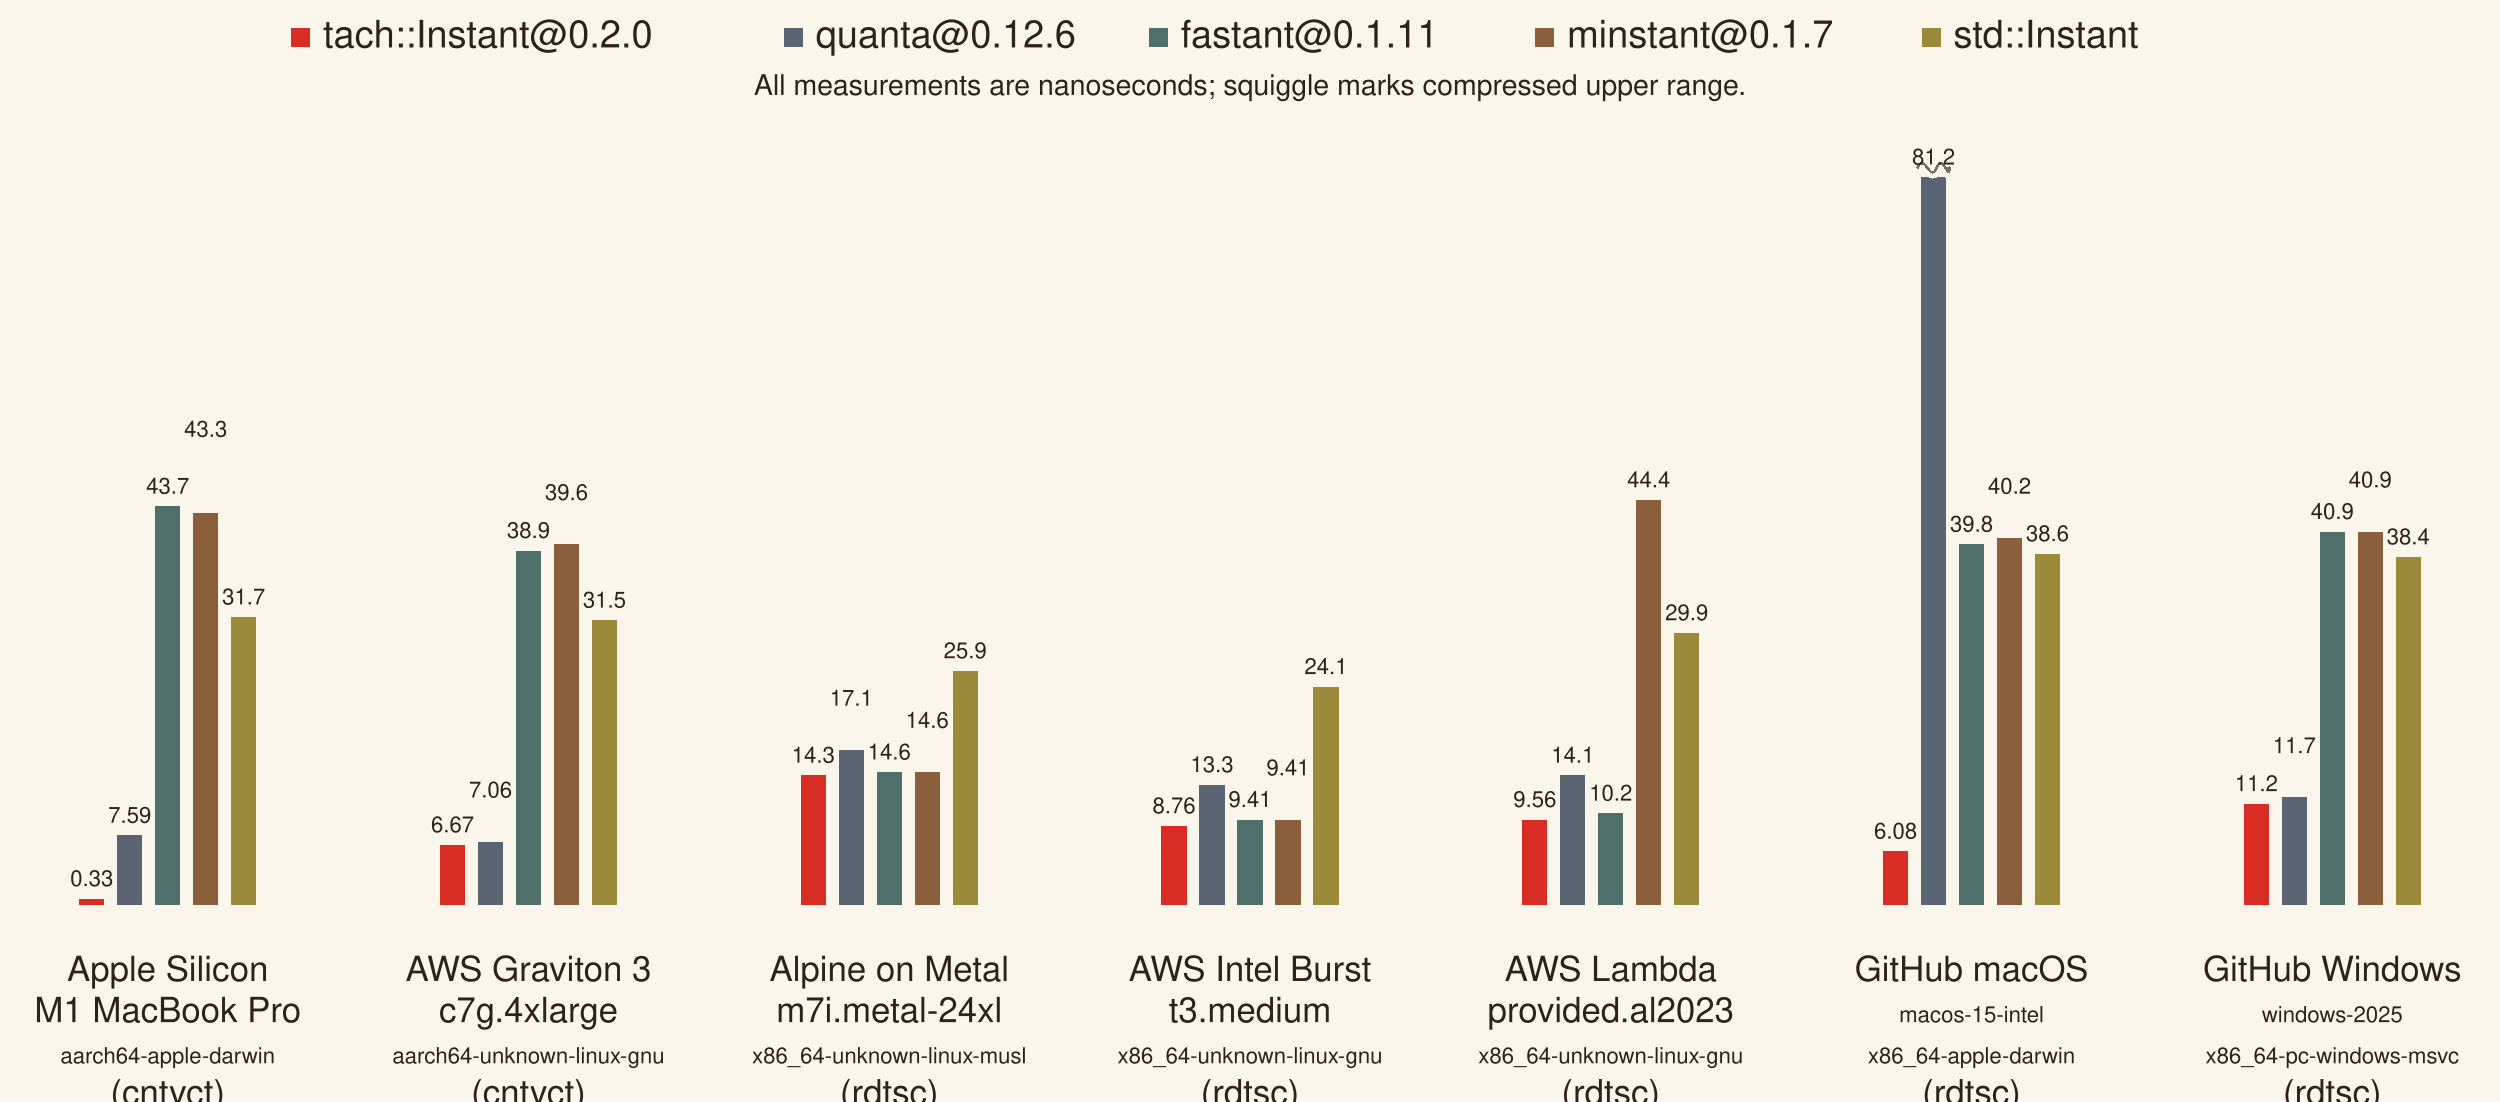
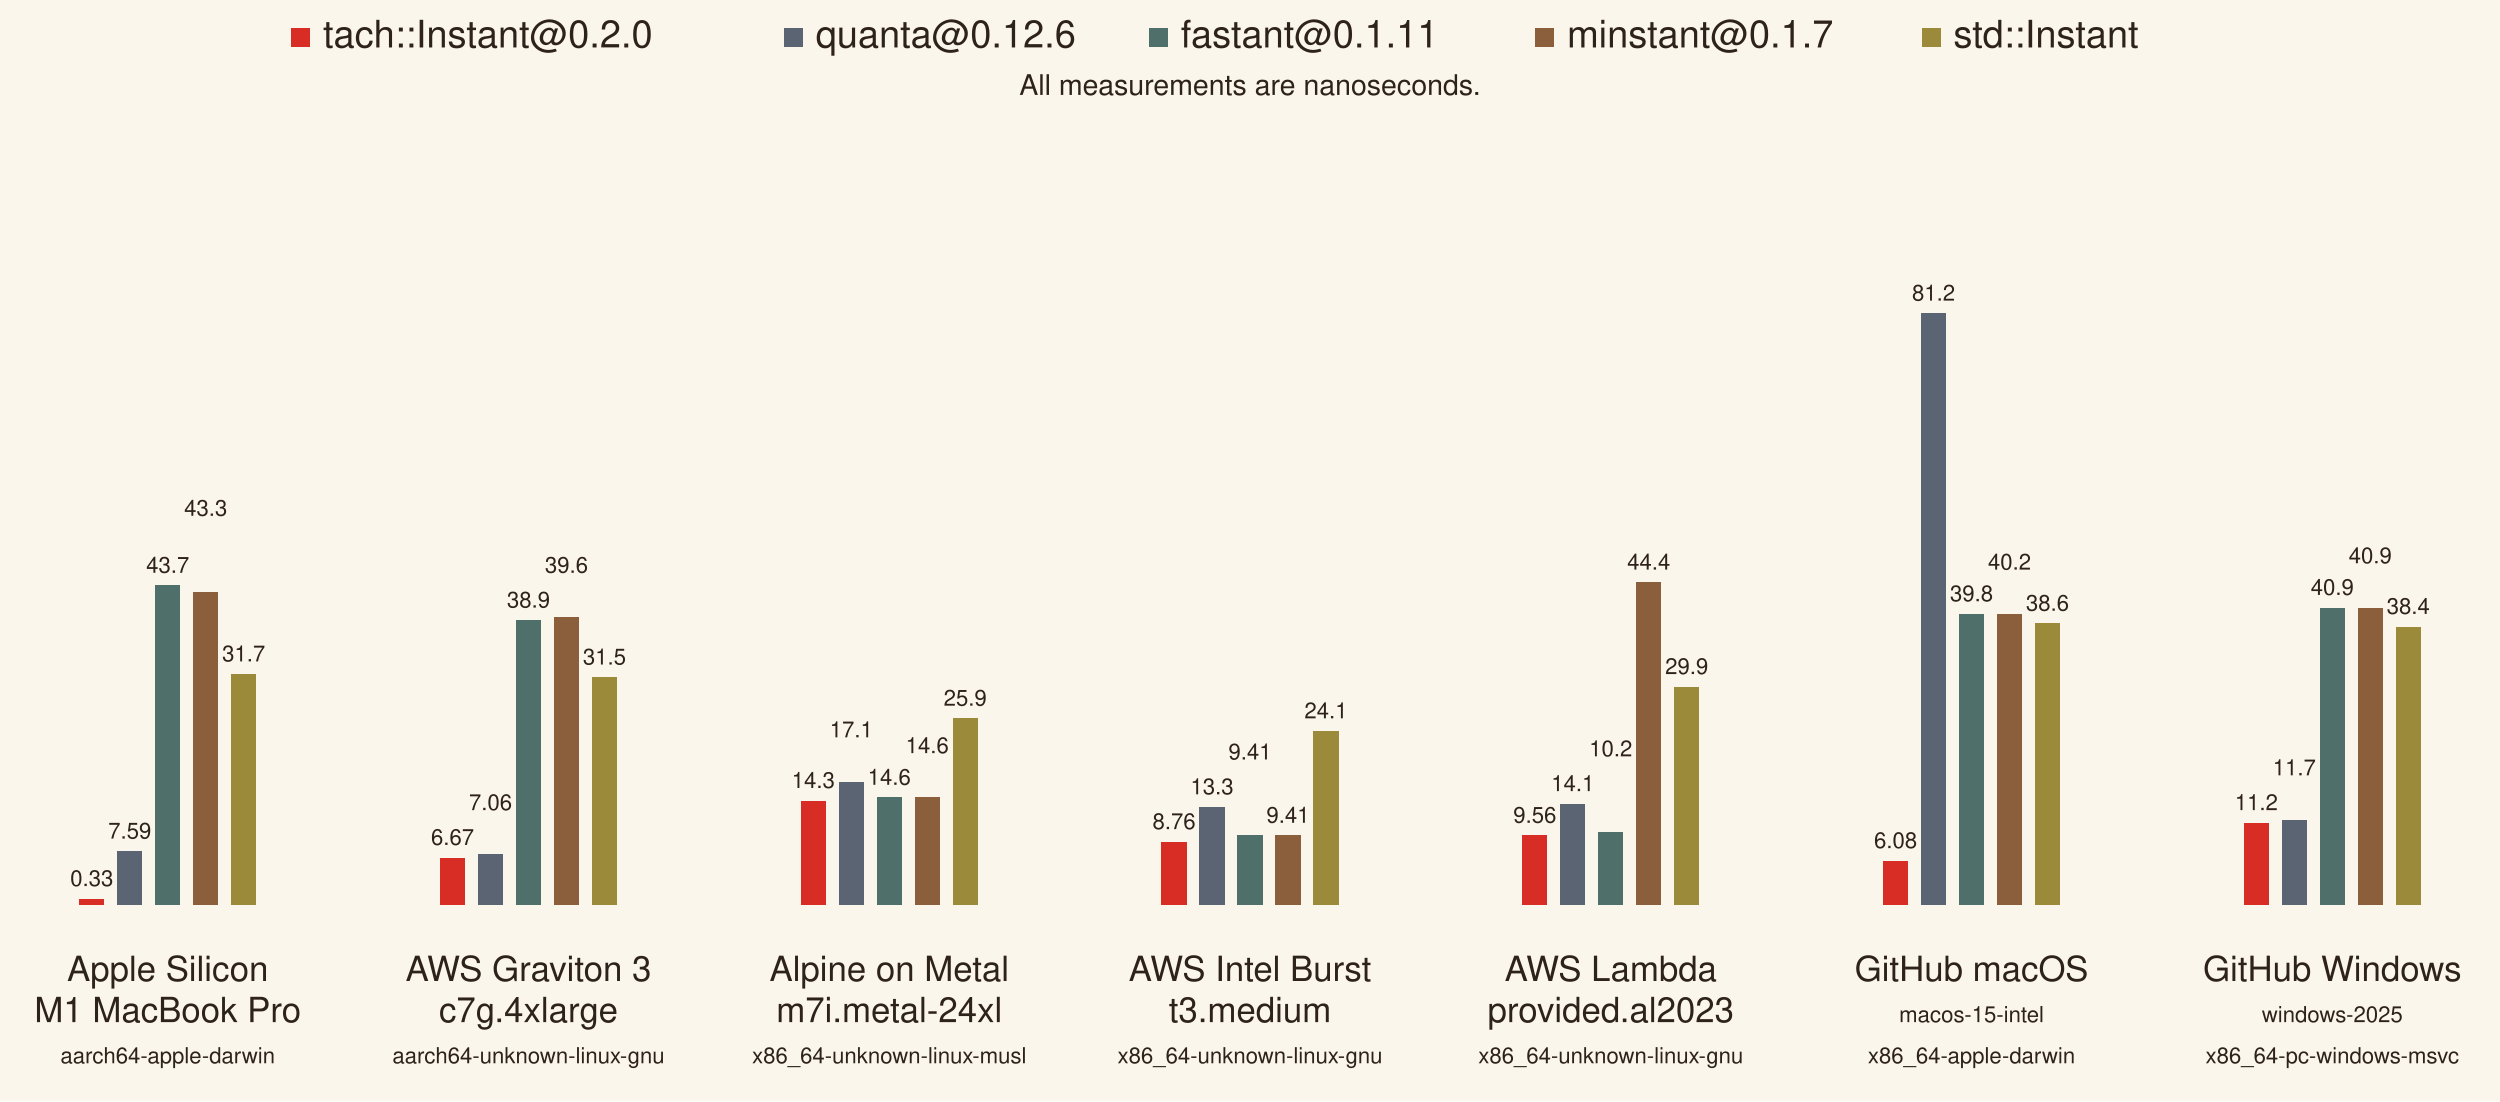
<svg xmlns="http://www.w3.org/2000/svg" width="790" height="348" viewBox="0 0 790 348">
  <rect width="790" height="348" fill="#FBF6EC" />
  <g shape-rendering="crispEdges">
    <rect x="92.08" y="9" width="6" height="6" fill="#D72D24" />
    <text x="102.08" y="15" text-anchor="start" font-family="Avenir Next, Helvetica, Arial, sans-serif" font-size="12" fill="#2E231B">tach::Instant@0.2.0</text>
    <rect x="247.76" y="9" width="6" height="6" fill="#5B6472" />
    <text x="257.76" y="15" text-anchor="start" font-family="Avenir Next, Helvetica, Arial, sans-serif" font-size="12" fill="#2E231B">quanta@0.12.6</text>
    <rect x="363.12" y="9" width="6" height="6" fill="#4F6F6A" />
    <text x="373.12" y="15" text-anchor="start" font-family="Avenir Next, Helvetica, Arial, sans-serif" font-size="12" fill="#2E231B">fastant@0.1.11</text>
    <rect x="485.2" y="9" width="6" height="6" fill="#8B5E3C" />
    <text x="495.2" y="15" text-anchor="start" font-family="Avenir Next, Helvetica, Arial, sans-serif" font-size="12" fill="#2E231B">minstant@0.1.7</text>
    <rect x="607.28" y="9" width="6" height="6" fill="#9A8A3A" />
    <text x="617.28" y="15" text-anchor="start" font-family="Avenir Next, Helvetica, Arial, sans-serif" font-size="12" fill="#2E231B">std::Instant</text>
-     <text x="395" y="30" text-anchor="middle" font-family="Avenir Next, Helvetica, Arial, sans-serif" font-size="9" fill="#2E231B">All measurements are nanoseconds; squiggle marks compressed upper range.</text>
+     <text x="395" y="30" text-anchor="middle" font-family="Avenir Next, Helvetica, Arial, sans-serif" font-size="9" fill="#2E231B">All measurements are nanoseconds.</text>
    <rect x="6" y="42" width="94" height="270" fill="#FBF6EC" />
    <rect x="25" y="284" width="8" height="2" fill="#D72D24" />
    <text x="29" y="280" text-anchor="middle" font-family="Avenir Next, Helvetica, Arial, sans-serif" font-size="7" fill="#2E231B">0.33</text>
-     <rect x="37" y="264" width="8" height="22" fill="#5B6472" />
-     <text x="41" y="260" text-anchor="middle" font-family="Avenir Next, Helvetica, Arial, sans-serif" font-size="7" fill="#2E231B">7.59</text>
-     <rect x="49" y="160" width="8" height="126" fill="#4F6F6A" />
-     <text x="53" y="156" text-anchor="middle" font-family="Avenir Next, Helvetica, Arial, sans-serif" font-size="7" fill="#2E231B">43.7</text>
-     <rect x="61" y="162" width="8" height="124" fill="#8B5E3C" />
-     <text x="65" y="138" text-anchor="middle" font-family="Avenir Next, Helvetica, Arial, sans-serif" font-size="7" fill="#2E231B">43.3</text>
-     <rect x="73" y="195" width="8" height="91" fill="#9A8A3A" />
-     <text x="77" y="191" text-anchor="middle" font-family="Avenir Next, Helvetica, Arial, sans-serif" font-size="7" fill="#2E231B">31.7</text>
+     <rect x="37" y="269" width="8" height="17" fill="#5B6472" />
+     <text x="41" y="265" text-anchor="middle" font-family="Avenir Next, Helvetica, Arial, sans-serif" font-size="7" fill="#2E231B">7.59</text>
+     <rect x="49" y="185" width="8" height="101" fill="#4F6F6A" />
+     <text x="53" y="181" text-anchor="middle" font-family="Avenir Next, Helvetica, Arial, sans-serif" font-size="7" fill="#2E231B">43.7</text>
+     <rect x="61" y="187" width="8" height="99" fill="#8B5E3C" />
+     <text x="65" y="163" text-anchor="middle" font-family="Avenir Next, Helvetica, Arial, sans-serif" font-size="7" fill="#2E231B">43.3</text>
+     <rect x="73" y="213" width="8" height="73" fill="#9A8A3A" />
+     <text x="77" y="209" text-anchor="middle" font-family="Avenir Next, Helvetica, Arial, sans-serif" font-size="7" fill="#2E231B">31.7</text>
    <text x="53" y="310" text-anchor="middle" font-family="Avenir Next, Helvetica, Arial, sans-serif" font-size="11" fill="#2E231B">Apple Silicon</text>
    <text x="53" y="323" text-anchor="middle" font-family="Avenir Next, Helvetica, Arial, sans-serif" font-size="11" fill="#2E231B">M1 MacBook Pro</text>
    <text x="53" y="336" text-anchor="middle" font-family="Avenir Next, Helvetica, Arial, sans-serif" font-size="7" fill="#2E231B">aarch64-apple-darwin</text>
-     <text x="53" y="349" text-anchor="middle" font-family="Avenir Next, Helvetica, Arial, sans-serif" font-size="11" fill="#2E231B">(cntvct)</text>
    <rect x="120" y="42" width="94" height="270" fill="#FBF6EC" />
-     <rect x="139" y="267" width="8" height="19" fill="#D72D24" />
-     <text x="143" y="263" text-anchor="middle" font-family="Avenir Next, Helvetica, Arial, sans-serif" font-size="7" fill="#2E231B">6.67</text>
-     <rect x="151" y="266" width="8" height="20" fill="#5B6472" />
-     <text x="155" y="252" text-anchor="middle" font-family="Avenir Next, Helvetica, Arial, sans-serif" font-size="7" fill="#2E231B">7.06</text>
-     <rect x="163" y="174" width="8" height="112" fill="#4F6F6A" />
-     <text x="167" y="170" text-anchor="middle" font-family="Avenir Next, Helvetica, Arial, sans-serif" font-size="7" fill="#2E231B">38.9</text>
-     <rect x="175" y="172" width="8" height="114" fill="#8B5E3C" />
-     <text x="179" y="158" text-anchor="middle" font-family="Avenir Next, Helvetica, Arial, sans-serif" font-size="7" fill="#2E231B">39.6</text>
-     <rect x="187" y="196" width="8" height="90" fill="#9A8A3A" />
-     <text x="191" y="192" text-anchor="middle" font-family="Avenir Next, Helvetica, Arial, sans-serif" font-size="7" fill="#2E231B">31.5</text>
+     <rect x="139" y="271" width="8" height="15" fill="#D72D24" />
+     <text x="143" y="267" text-anchor="middle" font-family="Avenir Next, Helvetica, Arial, sans-serif" font-size="7" fill="#2E231B">6.67</text>
+     <rect x="151" y="270" width="8" height="16" fill="#5B6472" />
+     <text x="155" y="256" text-anchor="middle" font-family="Avenir Next, Helvetica, Arial, sans-serif" font-size="7" fill="#2E231B">7.06</text>
+     <rect x="163" y="196" width="8" height="90" fill="#4F6F6A" />
+     <text x="167" y="192" text-anchor="middle" font-family="Avenir Next, Helvetica, Arial, sans-serif" font-size="7" fill="#2E231B">38.9</text>
+     <rect x="175" y="195" width="8" height="91" fill="#8B5E3C" />
+     <text x="179" y="181" text-anchor="middle" font-family="Avenir Next, Helvetica, Arial, sans-serif" font-size="7" fill="#2E231B">39.6</text>
+     <rect x="187" y="214" width="8" height="72" fill="#9A8A3A" />
+     <text x="191" y="210" text-anchor="middle" font-family="Avenir Next, Helvetica, Arial, sans-serif" font-size="7" fill="#2E231B">31.5</text>
    <text x="167" y="310" text-anchor="middle" font-family="Avenir Next, Helvetica, Arial, sans-serif" font-size="11" fill="#2E231B">AWS Graviton 3</text>
    <text x="167" y="323" text-anchor="middle" font-family="Avenir Next, Helvetica, Arial, sans-serif" font-size="11" fill="#2E231B">c7g.4xlarge</text>
    <text x="167" y="336" text-anchor="middle" font-family="Avenir Next, Helvetica, Arial, sans-serif" font-size="7" fill="#2E231B">aarch64-unknown-linux-gnu</text>
-     <text x="167" y="349" text-anchor="middle" font-family="Avenir Next, Helvetica, Arial, sans-serif" font-size="11" fill="#2E231B">(cntvct)</text>
    <rect x="234" y="42" width="94" height="270" fill="#FBF6EC" />
-     <rect x="253" y="245" width="8" height="41" fill="#D72D24" />
-     <text x="257" y="241" text-anchor="middle" font-family="Avenir Next, Helvetica, Arial, sans-serif" font-size="7" fill="#2E231B">14.3</text>
-     <rect x="265" y="237" width="8" height="49" fill="#5B6472" />
-     <text x="269" y="223" text-anchor="middle" font-family="Avenir Next, Helvetica, Arial, sans-serif" font-size="7" fill="#2E231B">17.1</text>
-     <rect x="277" y="244" width="8" height="42" fill="#4F6F6A" />
-     <text x="281" y="240" text-anchor="middle" font-family="Avenir Next, Helvetica, Arial, sans-serif" font-size="7" fill="#2E231B">14.6</text>
-     <rect x="289" y="244" width="8" height="42" fill="#8B5E3C" />
-     <text x="293" y="230" text-anchor="middle" font-family="Avenir Next, Helvetica, Arial, sans-serif" font-size="7" fill="#2E231B">14.6</text>
-     <rect x="301" y="212" width="8" height="74" fill="#9A8A3A" />
-     <text x="305" y="208" text-anchor="middle" font-family="Avenir Next, Helvetica, Arial, sans-serif" font-size="7" fill="#2E231B">25.9</text>
+     <rect x="253" y="253" width="8" height="33" fill="#D72D24" />
+     <text x="257" y="249" text-anchor="middle" font-family="Avenir Next, Helvetica, Arial, sans-serif" font-size="7" fill="#2E231B">14.3</text>
+     <rect x="265" y="247" width="8" height="39" fill="#5B6472" />
+     <text x="269" y="233" text-anchor="middle" font-family="Avenir Next, Helvetica, Arial, sans-serif" font-size="7" fill="#2E231B">17.1</text>
+     <rect x="277" y="252" width="8" height="34" fill="#4F6F6A" />
+     <text x="281" y="248" text-anchor="middle" font-family="Avenir Next, Helvetica, Arial, sans-serif" font-size="7" fill="#2E231B">14.6</text>
+     <rect x="289" y="252" width="8" height="34" fill="#8B5E3C" />
+     <text x="293" y="238" text-anchor="middle" font-family="Avenir Next, Helvetica, Arial, sans-serif" font-size="7" fill="#2E231B">14.6</text>
+     <rect x="301" y="227" width="8" height="59" fill="#9A8A3A" />
+     <text x="305" y="223" text-anchor="middle" font-family="Avenir Next, Helvetica, Arial, sans-serif" font-size="7" fill="#2E231B">25.9</text>
    <text x="281" y="310" text-anchor="middle" font-family="Avenir Next, Helvetica, Arial, sans-serif" font-size="11" fill="#2E231B">Alpine on Metal</text>
    <text x="281" y="323" text-anchor="middle" font-family="Avenir Next, Helvetica, Arial, sans-serif" font-size="11" fill="#2E231B">m7i.metal-24xl</text>
    <text x="281" y="336" text-anchor="middle" font-family="Avenir Next, Helvetica, Arial, sans-serif" font-size="7" fill="#2E231B">x86_64-unknown-linux-musl</text>
-     <text x="281" y="349" text-anchor="middle" font-family="Avenir Next, Helvetica, Arial, sans-serif" font-size="11" fill="#2E231B">(rdtsc)</text>
    <rect x="348" y="42" width="94" height="270" fill="#FBF6EC" />
-     <rect x="367" y="261" width="8" height="25" fill="#D72D24" />
-     <text x="371" y="257" text-anchor="middle" font-family="Avenir Next, Helvetica, Arial, sans-serif" font-size="7" fill="#2E231B">8.76</text>
-     <rect x="379" y="248" width="8" height="38" fill="#5B6472" />
-     <text x="383" y="244" text-anchor="middle" font-family="Avenir Next, Helvetica, Arial, sans-serif" font-size="7" fill="#2E231B">13.3</text>
-     <rect x="391" y="259" width="8" height="27" fill="#4F6F6A" />
-     <text x="395" y="255" text-anchor="middle" font-family="Avenir Next, Helvetica, Arial, sans-serif" font-size="7" fill="#2E231B">9.41</text>
-     <rect x="403" y="259" width="8" height="27" fill="#8B5E3C" />
-     <text x="407" y="245" text-anchor="middle" font-family="Avenir Next, Helvetica, Arial, sans-serif" font-size="7" fill="#2E231B">9.41</text>
-     <rect x="415" y="217" width="8" height="69" fill="#9A8A3A" />
-     <text x="419" y="213" text-anchor="middle" font-family="Avenir Next, Helvetica, Arial, sans-serif" font-size="7" fill="#2E231B">24.1</text>
+     <rect x="367" y="266" width="8" height="20" fill="#D72D24" />
+     <text x="371" y="262" text-anchor="middle" font-family="Avenir Next, Helvetica, Arial, sans-serif" font-size="7" fill="#2E231B">8.76</text>
+     <rect x="379" y="255" width="8" height="31" fill="#5B6472" />
+     <text x="383" y="251" text-anchor="middle" font-family="Avenir Next, Helvetica, Arial, sans-serif" font-size="7" fill="#2E231B">13.3</text>
+     <rect x="391" y="264" width="8" height="22" fill="#4F6F6A" />
+     <text x="395" y="240" text-anchor="middle" font-family="Avenir Next, Helvetica, Arial, sans-serif" font-size="7" fill="#2E231B">9.41</text>
+     <rect x="403" y="264" width="8" height="22" fill="#8B5E3C" />
+     <text x="407" y="260" text-anchor="middle" font-family="Avenir Next, Helvetica, Arial, sans-serif" font-size="7" fill="#2E231B">9.41</text>
+     <rect x="415" y="231" width="8" height="55" fill="#9A8A3A" />
+     <text x="419" y="227" text-anchor="middle" font-family="Avenir Next, Helvetica, Arial, sans-serif" font-size="7" fill="#2E231B">24.1</text>
    <text x="395" y="310" text-anchor="middle" font-family="Avenir Next, Helvetica, Arial, sans-serif" font-size="11" fill="#2E231B">AWS Intel Burst</text>
    <text x="395" y="323" text-anchor="middle" font-family="Avenir Next, Helvetica, Arial, sans-serif" font-size="11" fill="#2E231B">t3.medium</text>
    <text x="395" y="336" text-anchor="middle" font-family="Avenir Next, Helvetica, Arial, sans-serif" font-size="7" fill="#2E231B">x86_64-unknown-linux-gnu</text>
-     <text x="395" y="349" text-anchor="middle" font-family="Avenir Next, Helvetica, Arial, sans-serif" font-size="11" fill="#2E231B">(rdtsc)</text>
    <rect x="462" y="42" width="94" height="270" fill="#FBF6EC" />
-     <rect x="481" y="259" width="8" height="27" fill="#D72D24" />
-     <text x="485" y="255" text-anchor="middle" font-family="Avenir Next, Helvetica, Arial, sans-serif" font-size="7" fill="#2E231B">9.56</text>
-     <rect x="493" y="245" width="8" height="41" fill="#5B6472" />
-     <text x="497" y="241" text-anchor="middle" font-family="Avenir Next, Helvetica, Arial, sans-serif" font-size="7" fill="#2E231B">14.1</text>
-     <rect x="505" y="257" width="8" height="29" fill="#4F6F6A" />
-     <text x="509" y="253" text-anchor="middle" font-family="Avenir Next, Helvetica, Arial, sans-serif" font-size="7" fill="#2E231B">10.2</text>
-     <rect x="517" y="158" width="8" height="128" fill="#8B5E3C" />
-     <text x="521" y="154" text-anchor="middle" font-family="Avenir Next, Helvetica, Arial, sans-serif" font-size="7" fill="#2E231B">44.4</text>
-     <rect x="529" y="200" width="8" height="86" fill="#9A8A3A" />
-     <text x="533" y="196" text-anchor="middle" font-family="Avenir Next, Helvetica, Arial, sans-serif" font-size="7" fill="#2E231B">29.9</text>
+     <rect x="481" y="264" width="8" height="22" fill="#D72D24" />
+     <text x="485" y="260" text-anchor="middle" font-family="Avenir Next, Helvetica, Arial, sans-serif" font-size="7" fill="#2E231B">9.56</text>
+     <rect x="493" y="254" width="8" height="32" fill="#5B6472" />
+     <text x="497" y="250" text-anchor="middle" font-family="Avenir Next, Helvetica, Arial, sans-serif" font-size="7" fill="#2E231B">14.1</text>
+     <rect x="505" y="263" width="8" height="23" fill="#4F6F6A" />
+     <text x="509" y="239" text-anchor="middle" font-family="Avenir Next, Helvetica, Arial, sans-serif" font-size="7" fill="#2E231B">10.2</text>
+     <rect x="517" y="184" width="8" height="102" fill="#8B5E3C" />
+     <text x="521" y="180" text-anchor="middle" font-family="Avenir Next, Helvetica, Arial, sans-serif" font-size="7" fill="#2E231B">44.4</text>
+     <rect x="529" y="217" width="8" height="69" fill="#9A8A3A" />
+     <text x="533" y="213" text-anchor="middle" font-family="Avenir Next, Helvetica, Arial, sans-serif" font-size="7" fill="#2E231B">29.9</text>
    <text x="509" y="310" text-anchor="middle" font-family="Avenir Next, Helvetica, Arial, sans-serif" font-size="11" fill="#2E231B">AWS Lambda</text>
    <text x="509" y="323" text-anchor="middle" font-family="Avenir Next, Helvetica, Arial, sans-serif" font-size="11" fill="#2E231B">provided.al2023</text>
    <text x="509" y="336" text-anchor="middle" font-family="Avenir Next, Helvetica, Arial, sans-serif" font-size="7" fill="#2E231B">x86_64-unknown-linux-gnu</text>
-     <text x="509" y="349" text-anchor="middle" font-family="Avenir Next, Helvetica, Arial, sans-serif" font-size="11" fill="#2E231B">(rdtsc)</text>
    <rect x="576" y="42" width="94" height="270" fill="#FBF6EC" />
-     <rect x="595" y="269" width="8" height="17" fill="#D72D24" />
-     <text x="599" y="265" text-anchor="middle" font-family="Avenir Next, Helvetica, Arial, sans-serif" font-size="7" fill="#2E231B">6.08</text>
-     <rect x="607" y="56" width="8" height="230" fill="#5B6472" />
-     <path d="M606 53 C608 48 610 58 612 53 S616 58 616 53" stroke="#FBF6EC" stroke-width="4" fill="none" stroke-linecap="round" />
-     <path d="M606 53 C608 48 610 58 612 53 S616 58 616 53" stroke="#2E231B" stroke-width="0.8" fill="none" stroke-linecap="round" opacity="0.65" />
-     <text x="611" y="52" text-anchor="middle" font-family="Avenir Next, Helvetica, Arial, sans-serif" font-size="7" fill="#2E231B">81.2</text>
-     <rect x="619" y="172" width="8" height="114" fill="#4F6F6A" />
-     <text x="623" y="168" text-anchor="middle" font-family="Avenir Next, Helvetica, Arial, sans-serif" font-size="7" fill="#2E231B">39.8</text>
-     <rect x="631" y="170" width="8" height="116" fill="#8B5E3C" />
-     <text x="635" y="156" text-anchor="middle" font-family="Avenir Next, Helvetica, Arial, sans-serif" font-size="7" fill="#2E231B">40.2</text>
-     <rect x="643" y="175" width="8" height="111" fill="#9A8A3A" />
-     <text x="647" y="171" text-anchor="middle" font-family="Avenir Next, Helvetica, Arial, sans-serif" font-size="7" fill="#2E231B">38.6</text>
+     <rect x="595" y="272" width="8" height="14" fill="#D72D24" />
+     <text x="599" y="268" text-anchor="middle" font-family="Avenir Next, Helvetica, Arial, sans-serif" font-size="7" fill="#2E231B">6.08</text>
+     <rect x="607" y="99" width="8" height="187" fill="#5B6472" />
+     <text x="611" y="95" text-anchor="middle" font-family="Avenir Next, Helvetica, Arial, sans-serif" font-size="7" fill="#2E231B">81.2</text>
+     <rect x="619" y="194" width="8" height="92" fill="#4F6F6A" />
+     <text x="623" y="190" text-anchor="middle" font-family="Avenir Next, Helvetica, Arial, sans-serif" font-size="7" fill="#2E231B">39.8</text>
+     <rect x="631" y="194" width="8" height="92" fill="#8B5E3C" />
+     <text x="635" y="180" text-anchor="middle" font-family="Avenir Next, Helvetica, Arial, sans-serif" font-size="7" fill="#2E231B">40.2</text>
+     <rect x="643" y="197" width="8" height="89" fill="#9A8A3A" />
+     <text x="647" y="193" text-anchor="middle" font-family="Avenir Next, Helvetica, Arial, sans-serif" font-size="7" fill="#2E231B">38.6</text>
    <text x="623" y="310" text-anchor="middle" font-family="Avenir Next, Helvetica, Arial, sans-serif" font-size="11" fill="#2E231B">GitHub macOS</text>
    <text x="623" y="323" text-anchor="middle" font-family="Avenir Next, Helvetica, Arial, sans-serif" font-size="7" fill="#2E231B">macos-15-intel</text>
    <text x="623" y="336" text-anchor="middle" font-family="Avenir Next, Helvetica, Arial, sans-serif" font-size="7" fill="#2E231B">x86_64-apple-darwin</text>
-     <text x="623" y="349" text-anchor="middle" font-family="Avenir Next, Helvetica, Arial, sans-serif" font-size="11" fill="#2E231B">(rdtsc)</text>
    <rect x="690" y="42" width="94" height="270" fill="#FBF6EC" />
-     <rect x="709" y="254" width="8" height="32" fill="#D72D24" />
-     <text x="713" y="250" text-anchor="middle" font-family="Avenir Next, Helvetica, Arial, sans-serif" font-size="7" fill="#2E231B">11.2</text>
-     <rect x="721" y="252" width="8" height="34" fill="#5B6472" />
-     <text x="725" y="238" text-anchor="middle" font-family="Avenir Next, Helvetica, Arial, sans-serif" font-size="7" fill="#2E231B">11.7</text>
-     <rect x="733" y="168" width="8" height="118" fill="#4F6F6A" />
-     <text x="737" y="164" text-anchor="middle" font-family="Avenir Next, Helvetica, Arial, sans-serif" font-size="7" fill="#2E231B">40.9</text>
-     <rect x="745" y="168" width="8" height="118" fill="#8B5E3C" />
-     <text x="749" y="154" text-anchor="middle" font-family="Avenir Next, Helvetica, Arial, sans-serif" font-size="7" fill="#2E231B">40.9</text>
-     <rect x="757" y="176" width="8" height="110" fill="#9A8A3A" />
-     <text x="761" y="172" text-anchor="middle" font-family="Avenir Next, Helvetica, Arial, sans-serif" font-size="7" fill="#2E231B">38.4</text>
+     <rect x="709" y="260" width="8" height="26" fill="#D72D24" />
+     <text x="713" y="256" text-anchor="middle" font-family="Avenir Next, Helvetica, Arial, sans-serif" font-size="7" fill="#2E231B">11.2</text>
+     <rect x="721" y="259" width="8" height="27" fill="#5B6472" />
+     <text x="725" y="245" text-anchor="middle" font-family="Avenir Next, Helvetica, Arial, sans-serif" font-size="7" fill="#2E231B">11.7</text>
+     <rect x="733" y="192" width="8" height="94" fill="#4F6F6A" />
+     <text x="737" y="188" text-anchor="middle" font-family="Avenir Next, Helvetica, Arial, sans-serif" font-size="7" fill="#2E231B">40.9</text>
+     <rect x="745" y="192" width="8" height="94" fill="#8B5E3C" />
+     <text x="749" y="178" text-anchor="middle" font-family="Avenir Next, Helvetica, Arial, sans-serif" font-size="7" fill="#2E231B">40.9</text>
+     <rect x="757" y="198" width="8" height="88" fill="#9A8A3A" />
+     <text x="761" y="194" text-anchor="middle" font-family="Avenir Next, Helvetica, Arial, sans-serif" font-size="7" fill="#2E231B">38.4</text>
    <text x="737" y="310" text-anchor="middle" font-family="Avenir Next, Helvetica, Arial, sans-serif" font-size="11" fill="#2E231B">GitHub Windows</text>
    <text x="737" y="323" text-anchor="middle" font-family="Avenir Next, Helvetica, Arial, sans-serif" font-size="7" fill="#2E231B">windows-2025</text>
    <text x="737" y="336" text-anchor="middle" font-family="Avenir Next, Helvetica, Arial, sans-serif" font-size="7" fill="#2E231B">x86_64-pc-windows-msvc</text>
-     <text x="737" y="349" text-anchor="middle" font-family="Avenir Next, Helvetica, Arial, sans-serif" font-size="11" fill="#2E231B">(rdtsc)</text>
  </g>
</svg>
